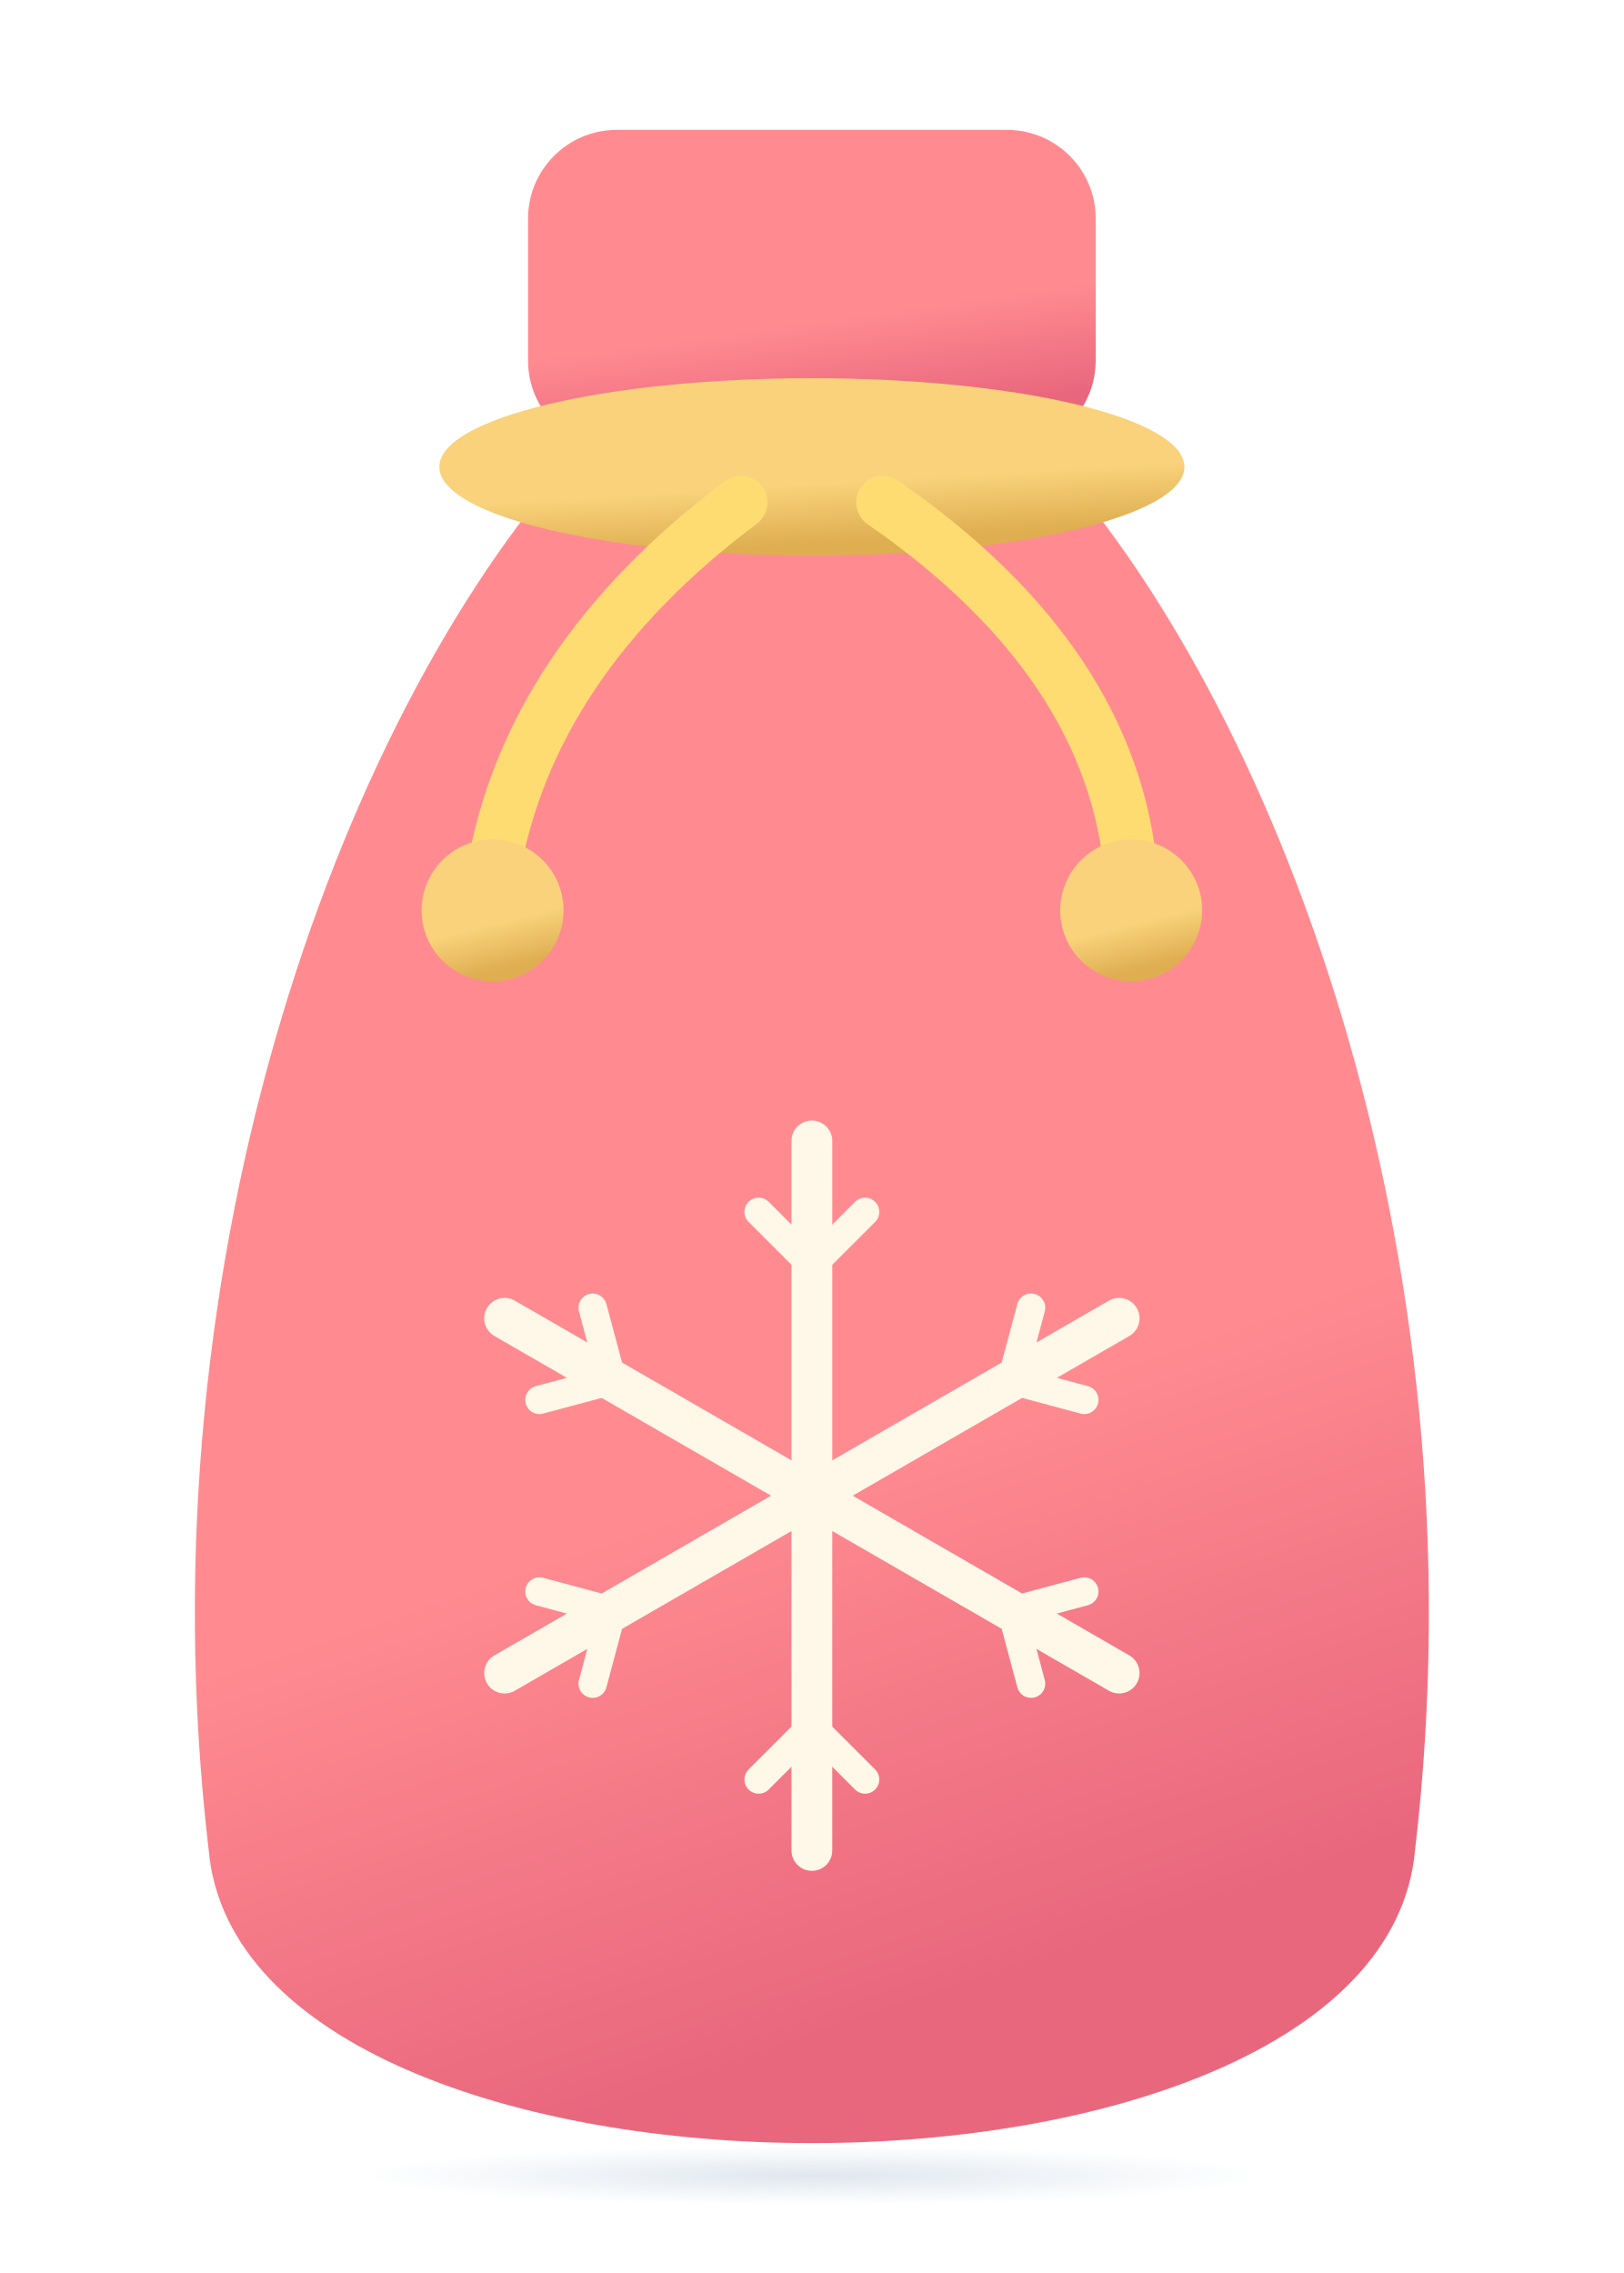
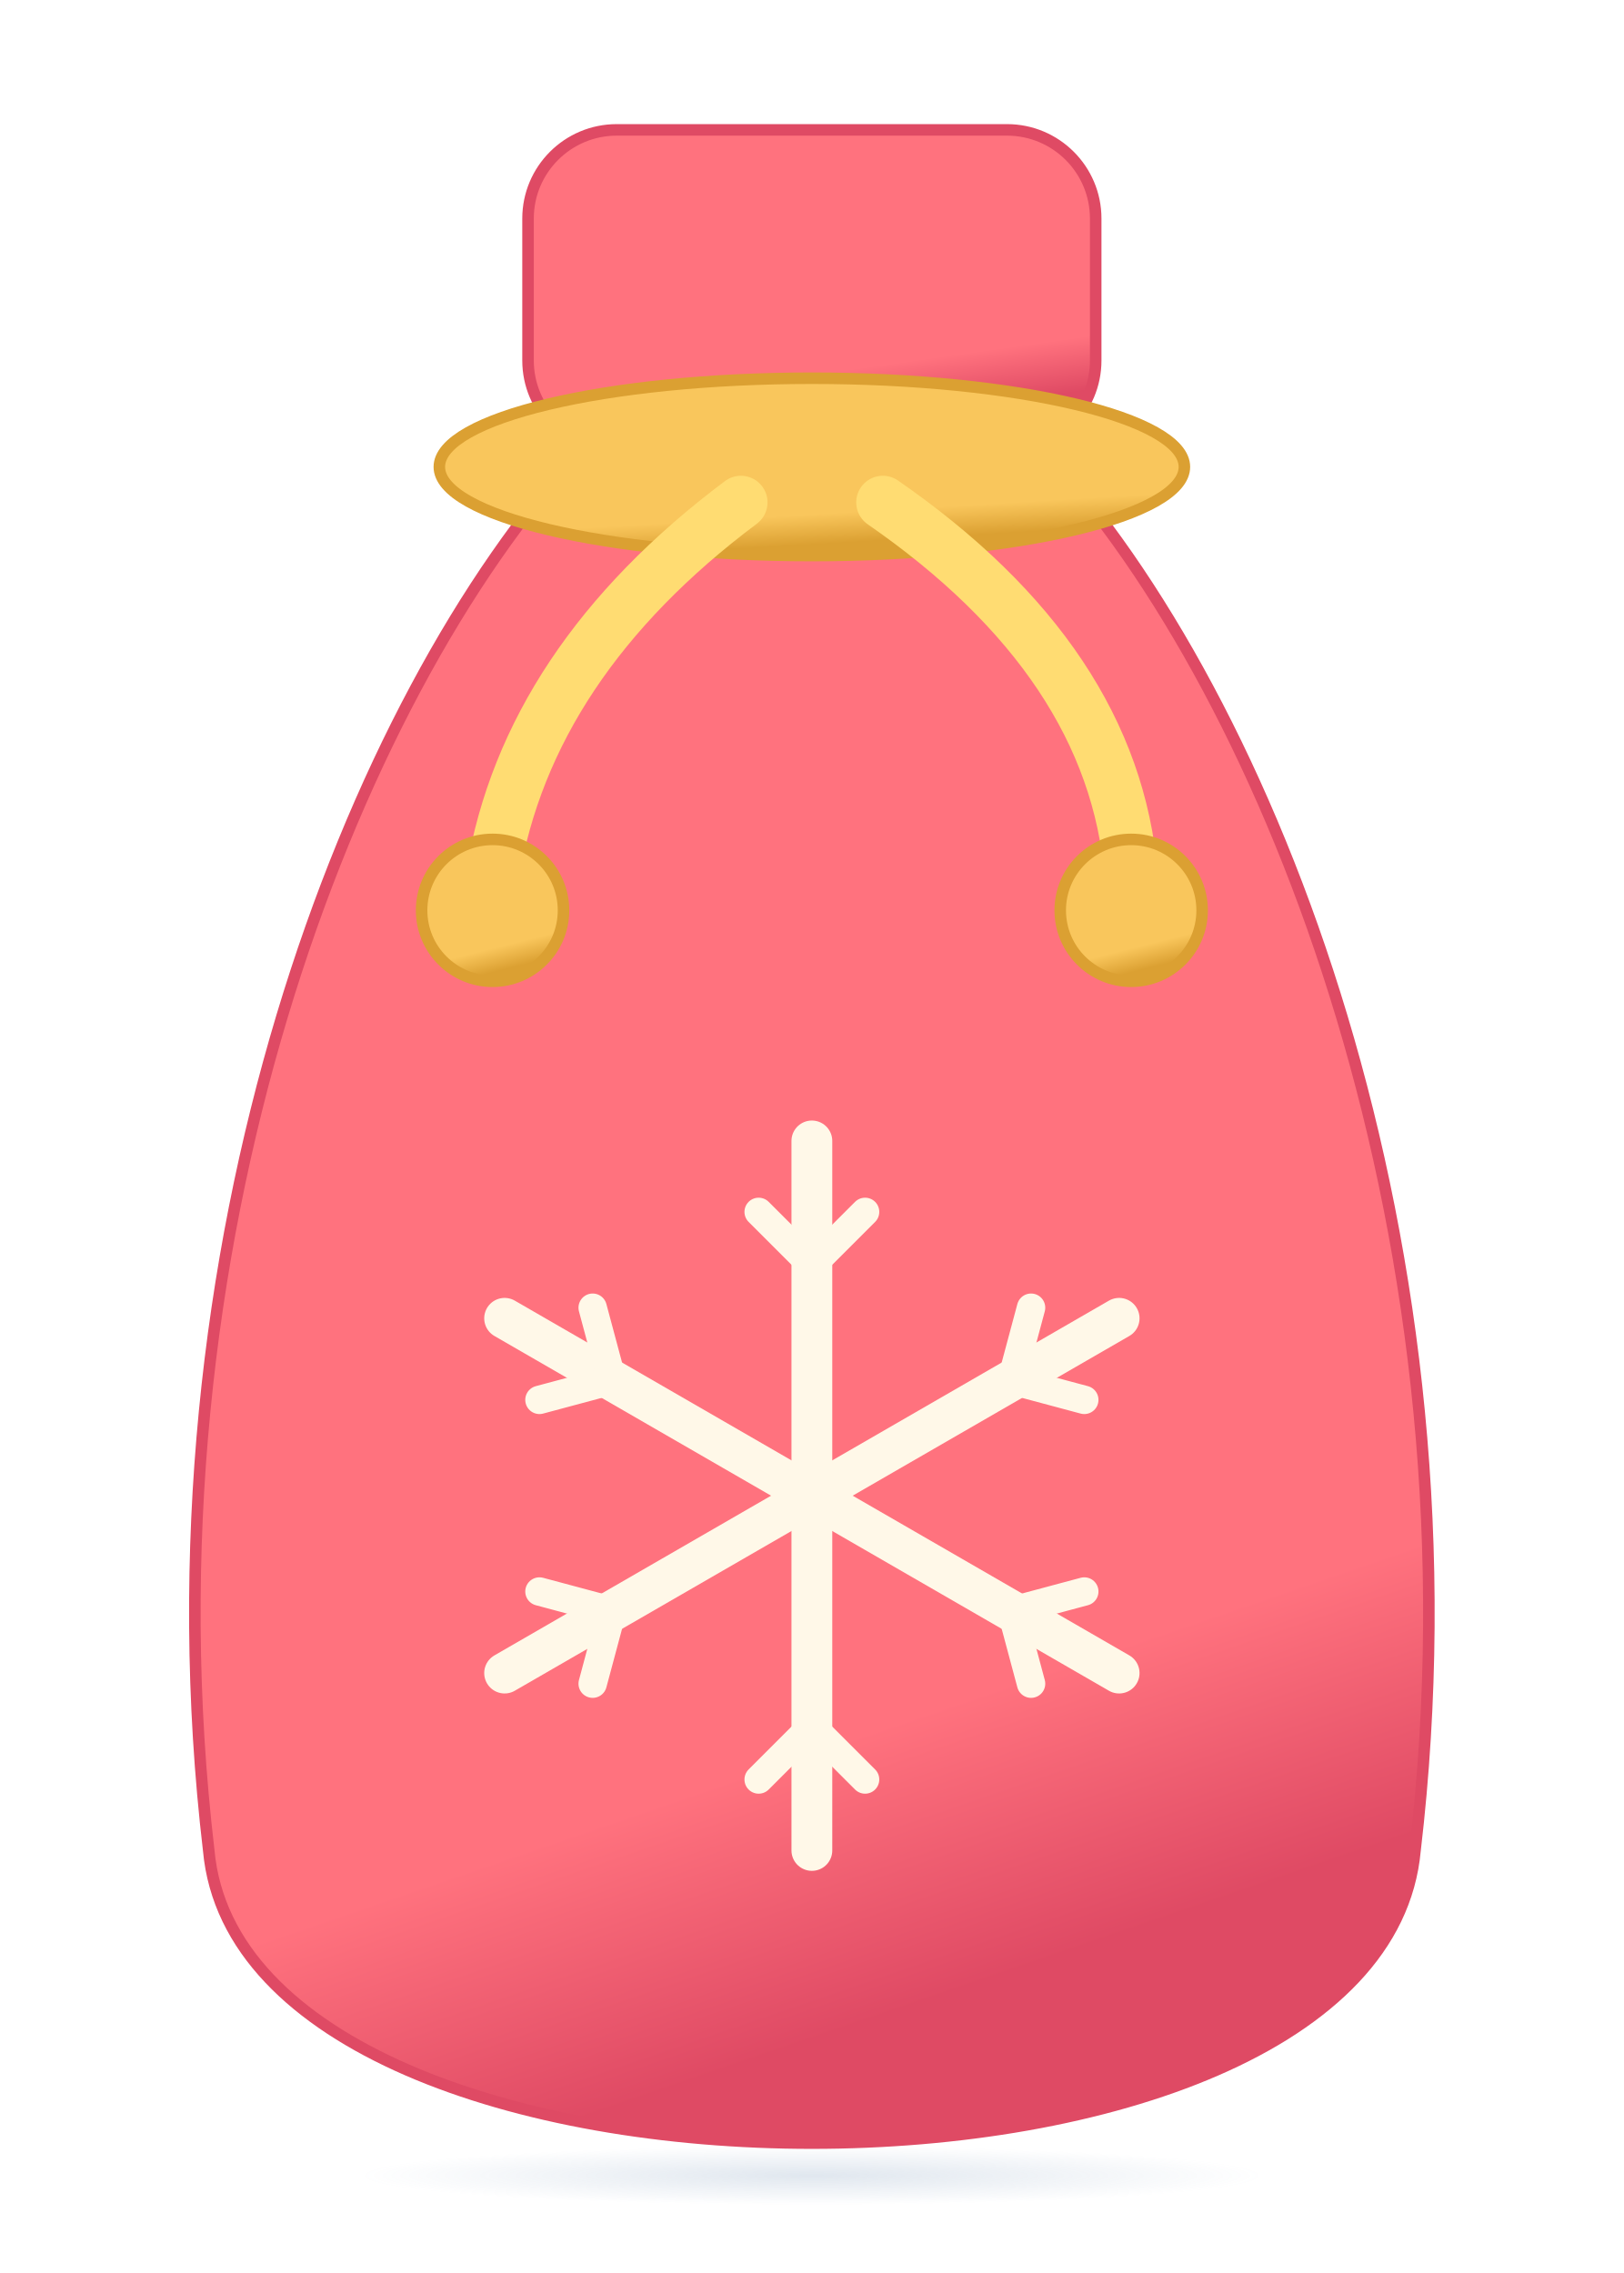
<svg xmlns="http://www.w3.org/2000/svg" viewBox="0 0 100 140" width="100" height="140" preserveAspectRatio="xMidYMid meet">
  <defs>
    <linearGradient id="red" x1="0" y1="0" x2=".25" y2="1">
-       <stop stop-color="#ff8b91" />
-       <stop offset=".68" stop-color="#ff8b91" />
-       <stop offset="1" stop-color="#e9677d" />
+       <stop stop-color="#ff727e" />
+       <stop offset=".84" stop-color="#ff727e" />
+       <stop offset="1" stop-color="#df4a64" />
    </linearGradient>
    <linearGradient id="gold" x1="0" y1="0" x2=".25" y2="1">
-       <stop stop-color="#f9d27b" />
-       <stop offset=".68" stop-color="#f9d27b" />
-       <stop offset="1" stop-color="#deae50" />
+       <stop stop-color="#f9c65c" />
+       <stop offset=".84" stop-color="#f9c65c" />
+       <stop offset="1" stop-color="#dba032" />
    </linearGradient>
    <radialGradient id="floor-shadow">
      <stop stop-color="#6486ad" stop-opacity=".2" />
      <stop offset=".5" stop-color="#6486ad" stop-opacity=".1" />
      <stop offset="1" stop-color="#6486ad" stop-opacity="0" />
    </radialGradient>
  </defs>
  <ellipse cx="50.0" cy="134" rx="28" ry="1.8" fill="url(#floor-shadow)" />
  <g id="item-model" transform="translate(-4.625551 -7.295154) scale(1.092511)">
-     <path d="M37 32 C24 46 12 77 16 111 C18 133 82 133 84 111 C88 77 76 46 63 32Z" fill="url(#red)" />
-     <rect x="34" y="14" width="32" height="18" rx="5" fill="url(#red)" />
-     <ellipse cx="50" cy="33" rx="21" ry="5" fill="url(#gold)" />
+     <path d="M37 32 C24 46 12 77 16 111 C18 133 82 133 84 111 C88 77 76 46 63 32Z" fill="url(#red)" stroke="#df4a64" stroke-width=".65" stroke-linejoin="round" />
+     <rect x="34" y="14" width="32" height="18" rx="5" fill="url(#red)" stroke="#df4a64" stroke-width=".65" stroke-linejoin="round" />
+     <ellipse cx="50" cy="33" rx="21" ry="5" fill="url(#gold)" stroke="#dba032" stroke-width=".65" stroke-linejoin="round" />
    <path d="M46 35 Q34 44 32 56 M54 35 Q67 44 68 56" fill="none" stroke="#ffdc72" stroke-width="3" stroke-linecap="round" stroke-linejoin="round" />
-     <circle cx="32" cy="58" r="4" fill="url(#gold)" />
-     <circle cx="68" cy="58" r="4" fill="url(#gold)" />
+     <circle cx="32" cy="58" r="4" fill="url(#gold)" stroke="#dba032" stroke-width=".65" stroke-linejoin="round" />
+     <circle cx="68" cy="58" r="4" fill="url(#gold)" stroke="#dba032" stroke-width=".65" stroke-linejoin="round" />
    <g transform="rotate(0 50 91)">
      <path d="M50 71 V111" fill="none" stroke="#fff8e8" stroke-width="2.3" stroke-linecap="round" stroke-linejoin="round" />
      <path d="M47 75 L50 78 L53 75 M47 107 L50 104 L53 107" fill="none" stroke="#fff8e8" stroke-width="1.6" stroke-linecap="round" stroke-linejoin="round" />
    </g>
    <g transform="rotate(60 50 91)">
      <path d="M50 71 V111" fill="none" stroke="#fff8e8" stroke-width="2.3" stroke-linecap="round" stroke-linejoin="round" />
      <path d="M47 75 L50 78 L53 75 M47 107 L50 104 L53 107" fill="none" stroke="#fff8e8" stroke-width="1.6" stroke-linecap="round" stroke-linejoin="round" />
    </g>
    <g transform="rotate(120 50 91)">
      <path d="M50 71 V111" fill="none" stroke="#fff8e8" stroke-width="2.3" stroke-linecap="round" stroke-linejoin="round" />
      <path d="M47 75 L50 78 L53 75 M47 107 L50 104 L53 107" fill="none" stroke="#fff8e8" stroke-width="1.6" stroke-linecap="round" stroke-linejoin="round" />
    </g>
  </g>
</svg>
